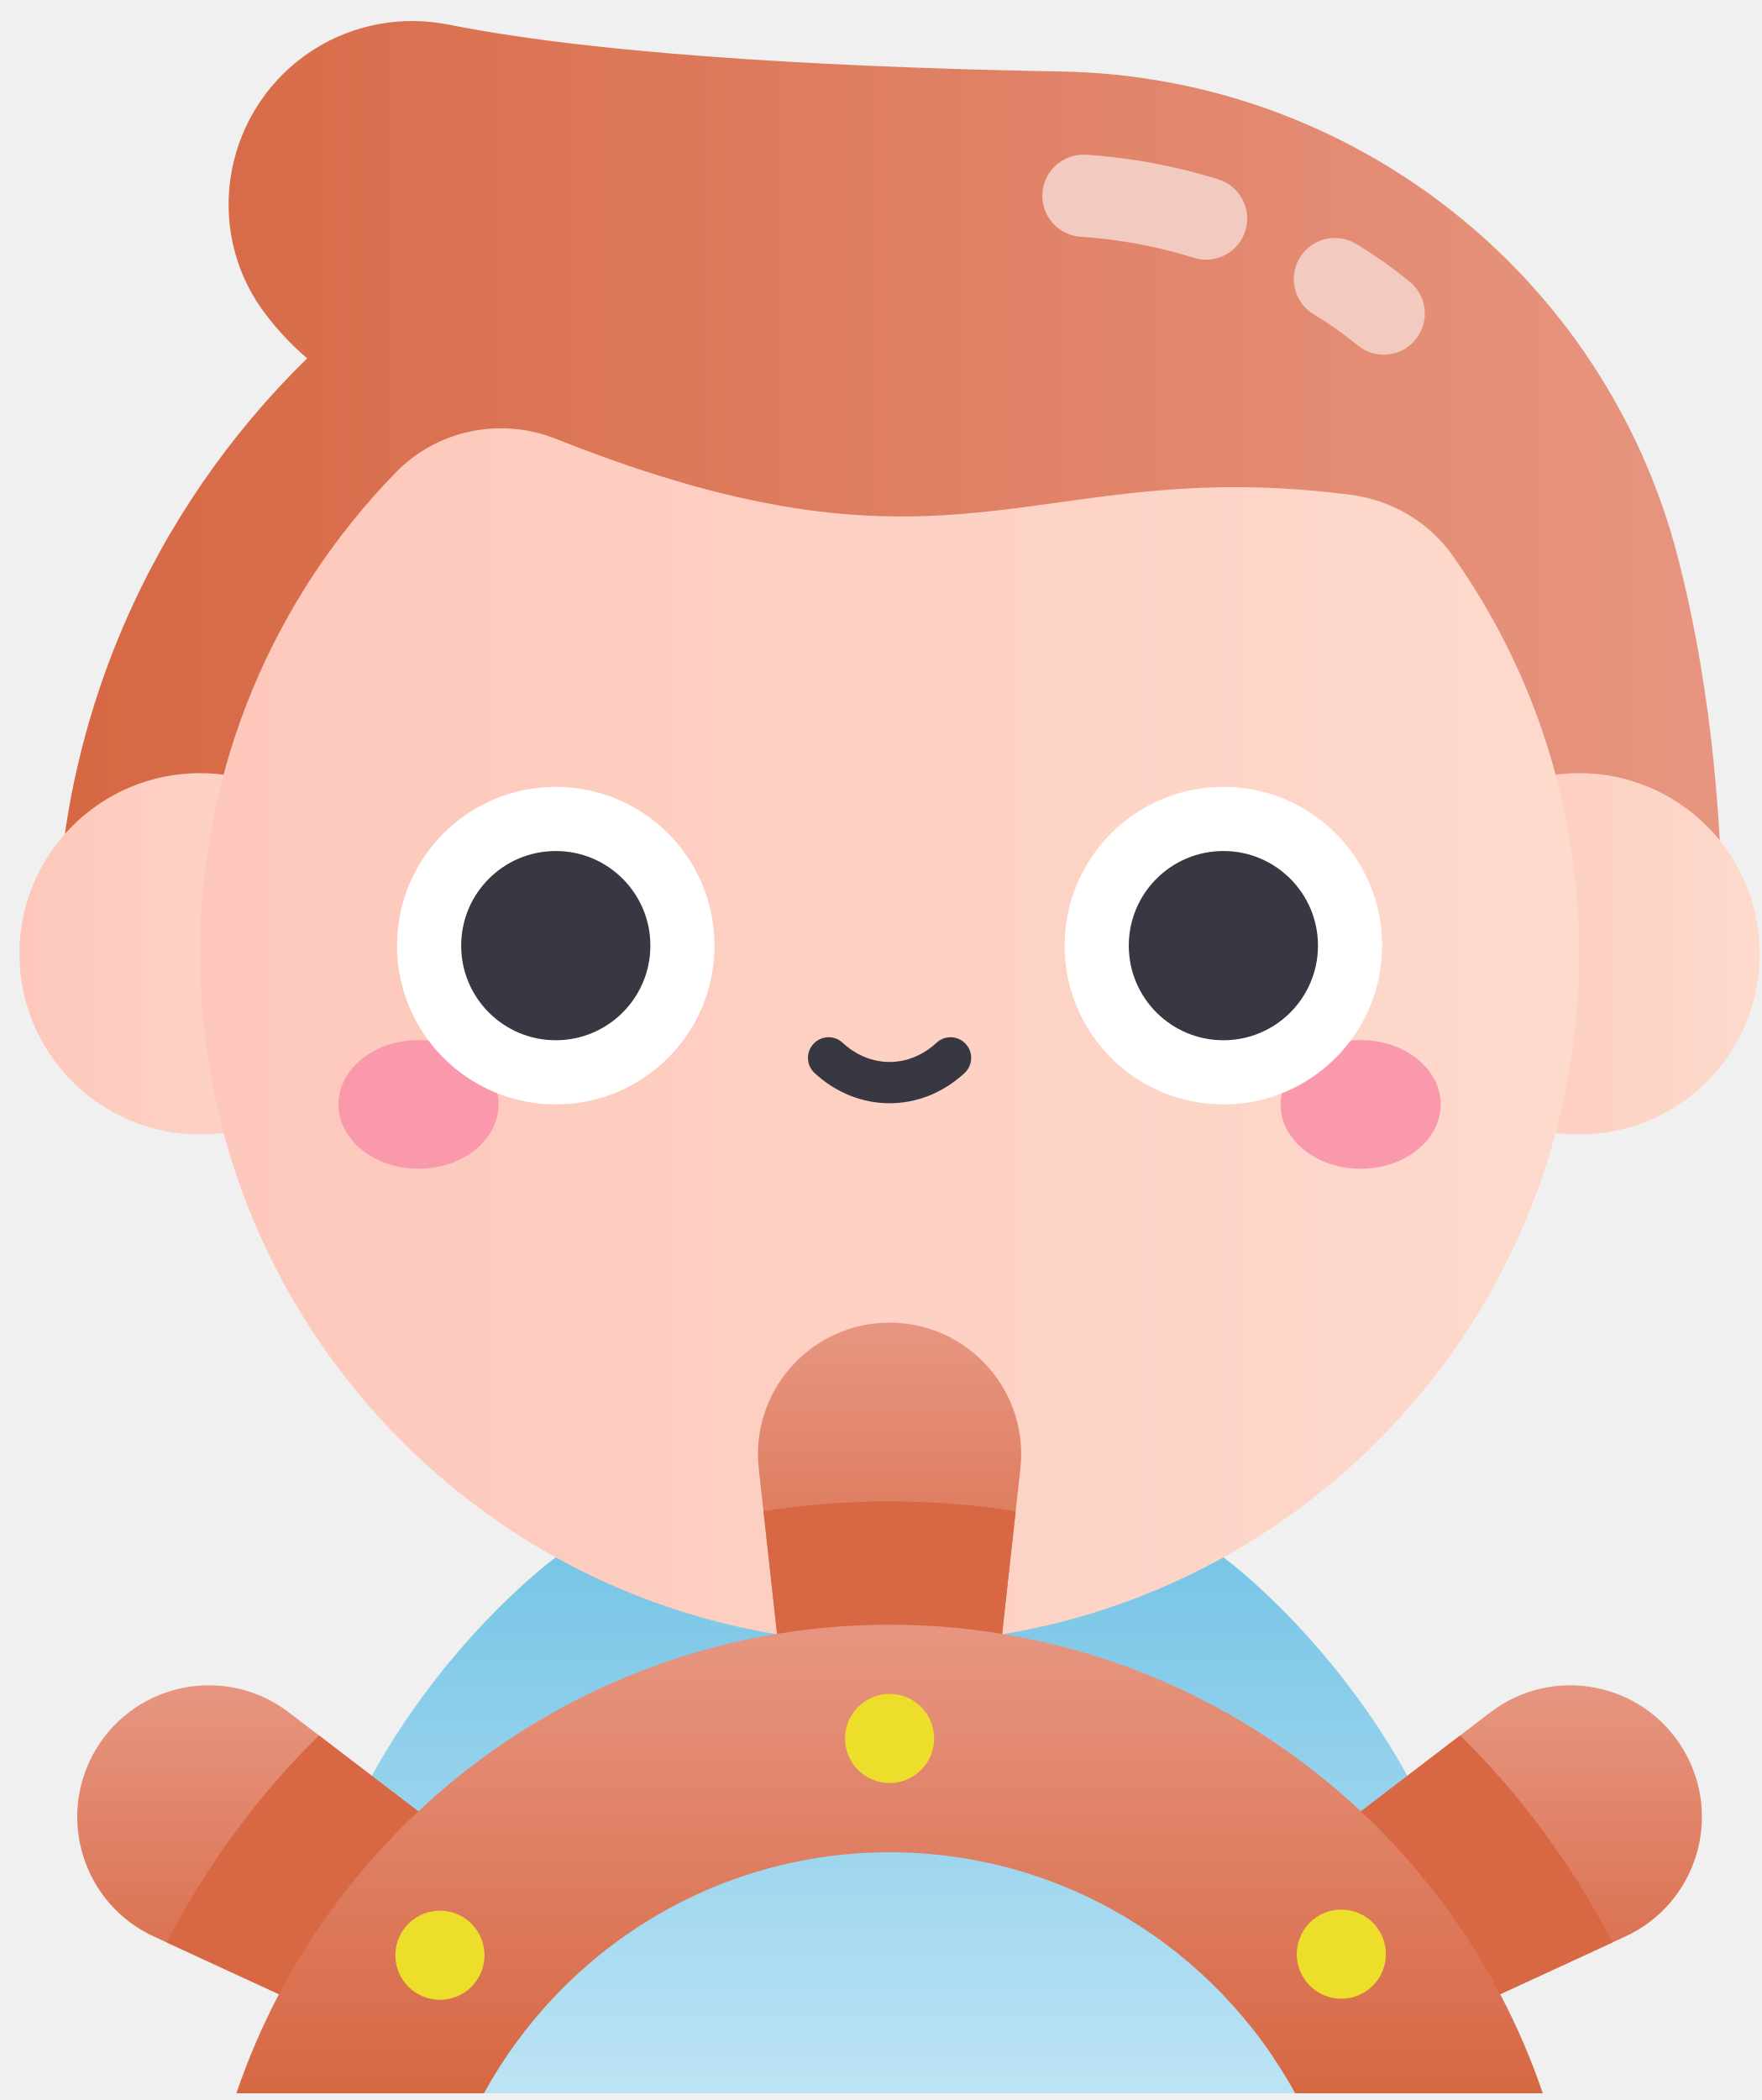
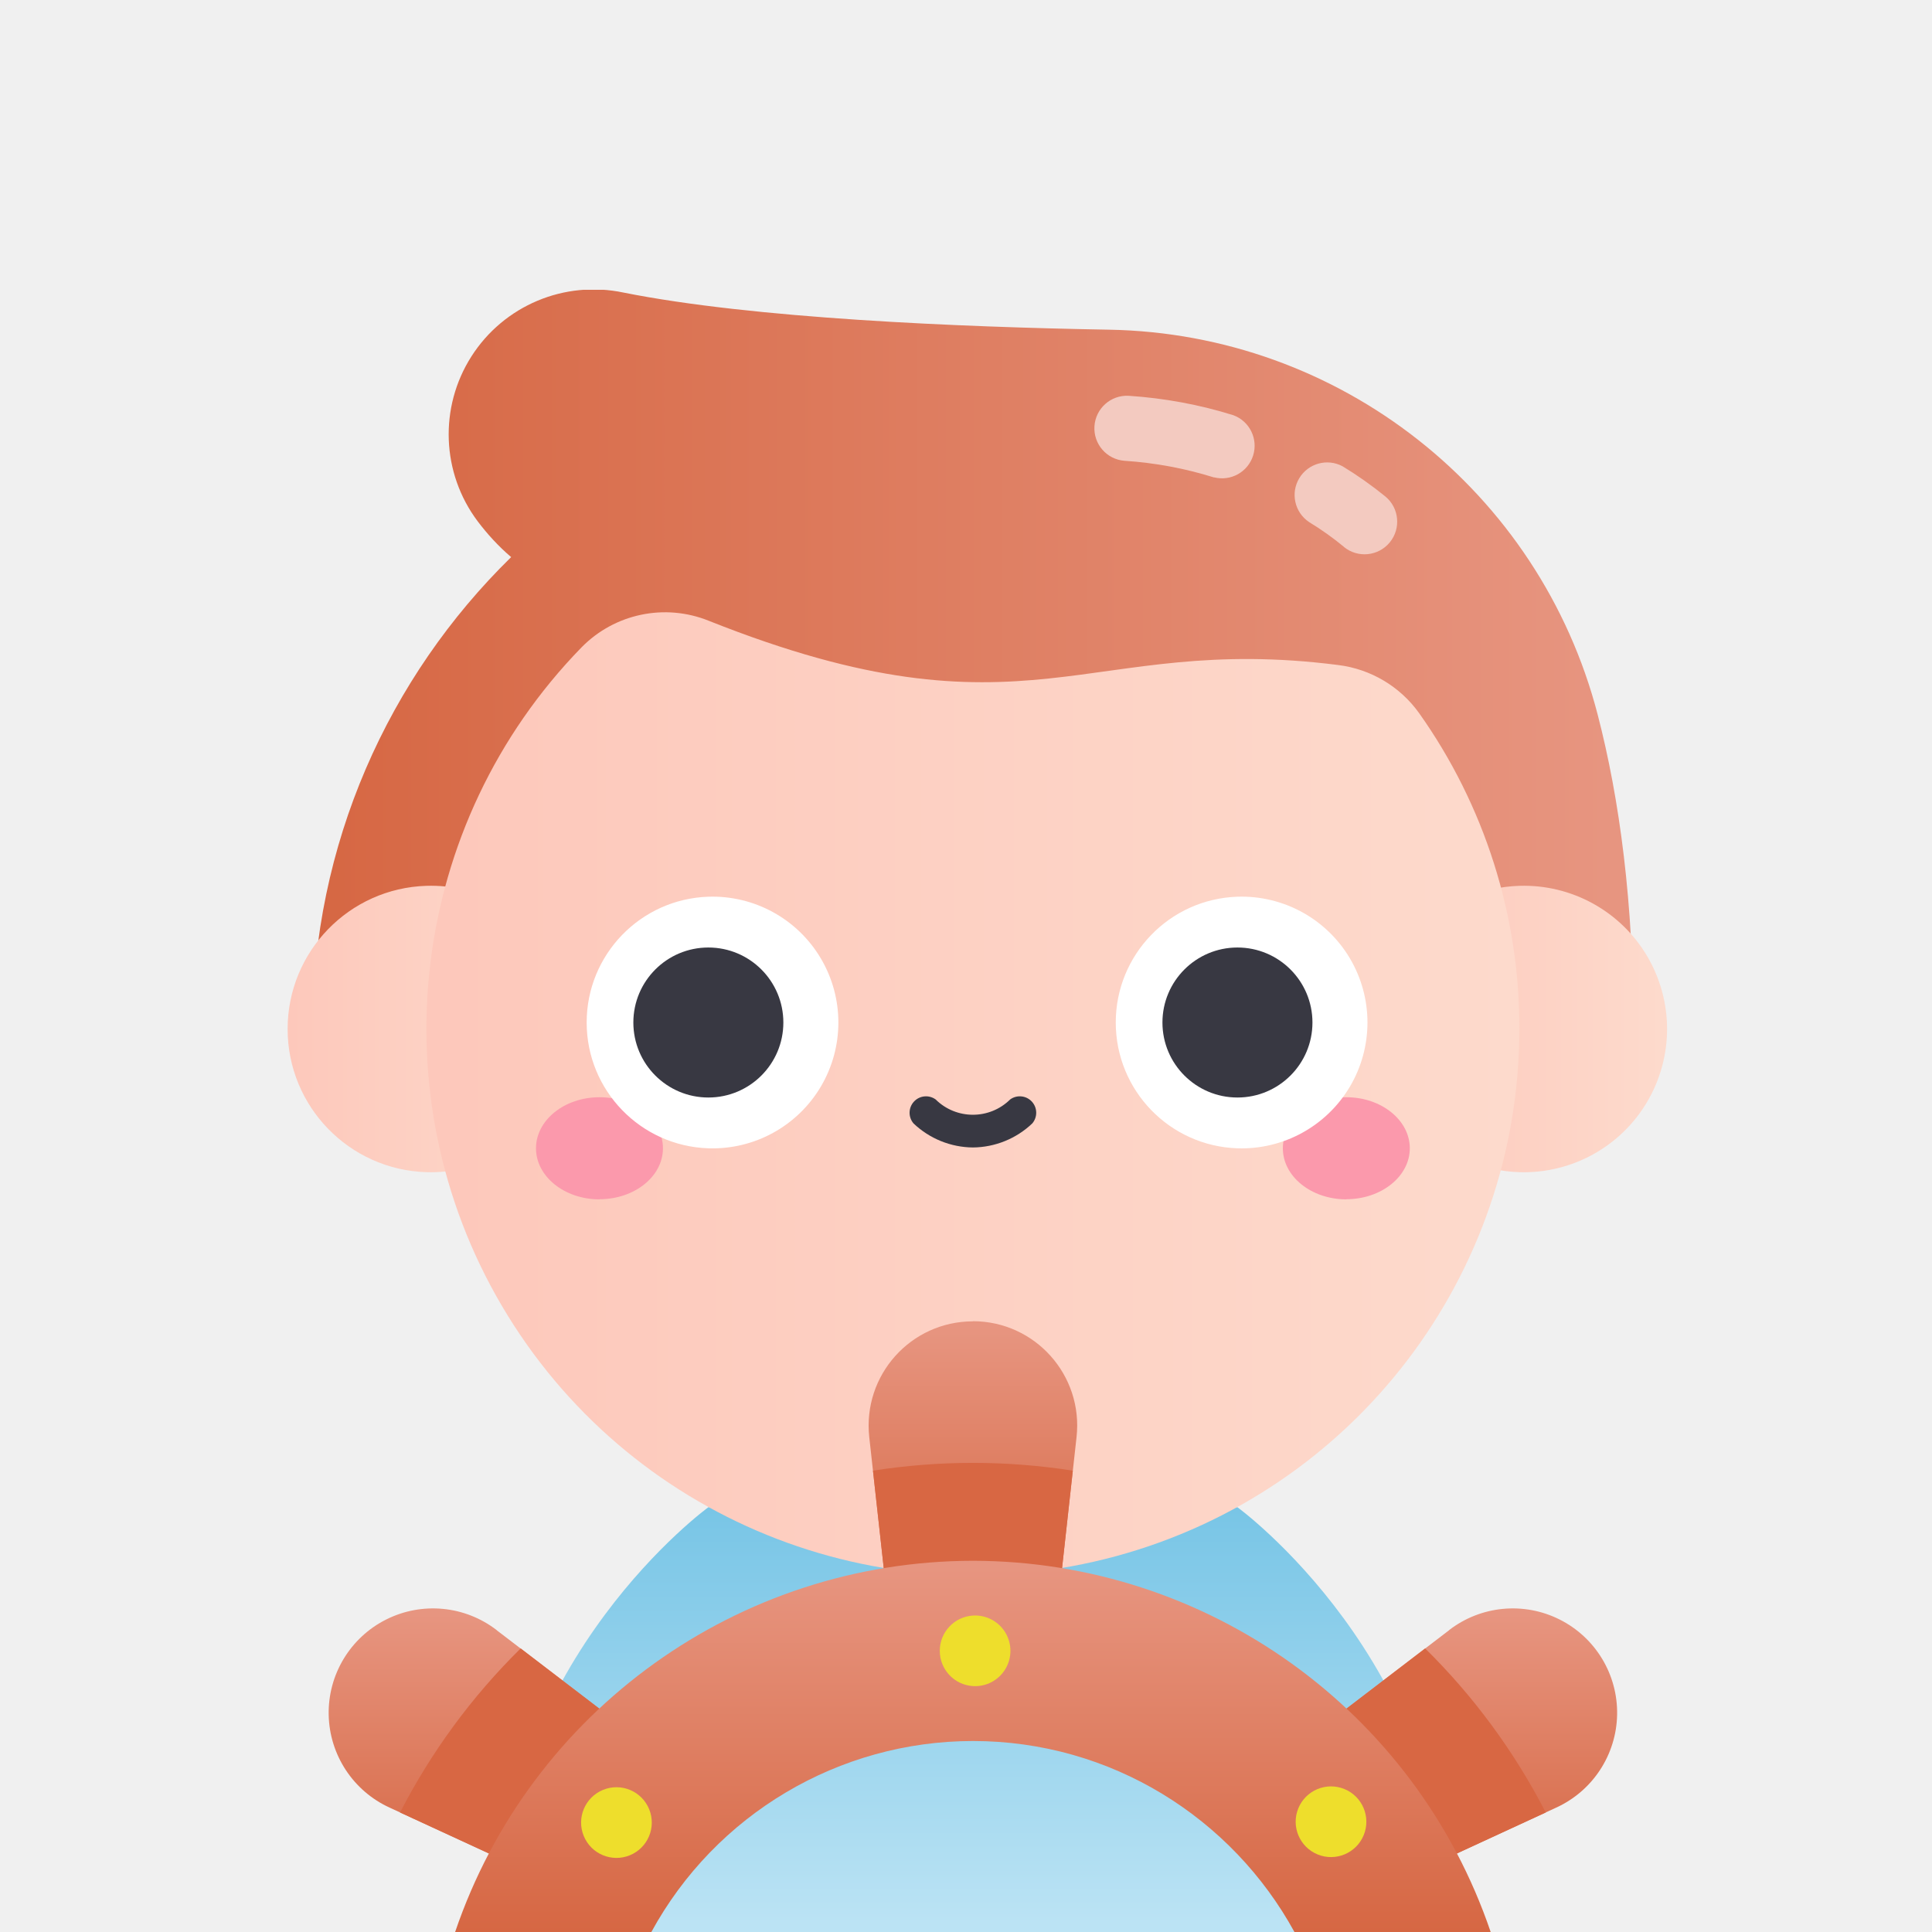
- <svg xmlns="http://www.w3.org/2000/svg" width="73" height="87" viewBox="0 0 73 87" fill="none">
-   <path d="M57.37 85.02L61.769 86.722C61.769 72.559 50.692 64.519 50.692 64.519H23.029C23.029 64.519 12.271 72.329 11.96 86.112L18.911 84.155L20.055 86.722H53.667L57.37 85.02Z" fill="url(#paint0_linear_30_256)" />
-   <path d="M2.331 39.515C2.331 29.859 6.316 21.118 12.726 14.845C12.039 14.259 11.459 13.623 10.968 12.968C8.313 9.422 9.303 4.354 13.064 2.014C14.714 0.987 16.692 0.641 18.597 1.022C25.38 2.379 36.199 2.825 43.969 2.962C56.035 3.175 66.498 11.397 69.522 23.079C70.672 27.522 71.391 32.931 71.391 39.515H2.331Z" fill="url(#paint1_linear_30_256)" />
-   <path d="M8.289 46.999C12.423 46.999 15.774 43.648 15.774 39.515C15.774 35.381 12.423 32.03 8.289 32.03C4.156 32.03 0.804 35.381 0.804 39.515C0.804 43.648 4.156 46.999 8.289 46.999Z" fill="url(#paint2_linear_30_256)" />
-   <path d="M65.432 46.999C69.566 46.999 72.917 43.648 72.917 39.515C72.917 35.381 69.566 32.03 65.432 32.03C61.298 32.03 57.947 35.381 57.947 39.515C57.947 43.648 61.298 46.999 65.432 46.999Z" fill="url(#paint3_linear_30_256)" />
-   <path d="M65.432 39.515C65.432 55.294 52.641 68.086 36.861 68.086C21.08 68.086 8.29 55.294 8.29 39.515C8.29 31.751 11.385 24.711 16.41 19.563C18.13 17.802 20.755 17.272 23.041 18.182C39.792 24.847 42.724 18.802 55.957 20.497C57.652 20.713 59.193 21.612 60.182 23.006C63.489 27.668 65.432 33.365 65.432 39.515Z" fill="url(#paint4_linear_30_256)" />
-   <path d="M49.469 10.681C47.951 10.206 46.374 9.913 44.782 9.809C43.844 9.748 43.133 8.938 43.194 8C43.255 7.062 44.064 6.352 45.003 6.412C46.865 6.533 48.709 6.876 50.485 7.431C51.383 7.712 51.883 8.667 51.602 9.564C51.322 10.459 50.368 10.962 49.469 10.681Z" fill="#F3CAC0" />
-   <path d="M56.259 14.309C55.673 13.829 55.059 13.396 54.434 13.02C53.628 12.535 53.368 11.489 53.853 10.683C54.337 9.877 55.384 9.617 56.189 10.102C56.954 10.562 57.703 11.091 58.415 11.674C59.143 12.269 59.251 13.342 58.655 14.069C58.058 14.8 56.985 14.903 56.259 14.309Z" fill="#F3CAC0" />
-   <path d="M17.342 48.42C19.174 48.42 20.659 47.226 20.659 45.754C20.659 44.282 19.174 43.088 17.342 43.088C15.51 43.088 14.025 44.282 14.025 45.754C14.025 47.226 15.51 48.42 17.342 48.42Z" fill="#FB99AC" />
-   <path d="M56.38 48.42C58.212 48.42 59.697 47.226 59.697 45.754C59.697 44.282 58.212 43.088 56.38 43.088C54.547 43.088 53.062 44.282 53.062 45.754C53.062 47.226 54.547 48.42 56.38 48.42Z" fill="#FB99AC" />
-   <path d="M23.029 45.754C26.662 45.754 29.607 42.809 29.607 39.176C29.607 35.543 26.662 32.598 23.029 32.598C19.396 32.598 16.451 35.543 16.451 39.176C16.451 42.809 19.396 45.754 23.029 45.754Z" fill="white" />
-   <path d="M50.692 45.754C54.325 45.754 57.27 42.809 57.27 39.176C57.27 35.543 54.325 32.598 50.692 32.598C47.059 32.598 44.114 35.543 44.114 39.176C44.114 42.809 47.059 45.754 50.692 45.754Z" fill="white" />
-   <path d="M23.029 43.096C25.194 43.096 26.949 41.341 26.949 39.176C26.949 37.011 25.194 35.256 23.029 35.256C20.864 35.256 19.109 37.011 19.109 39.176C19.109 41.341 20.864 43.096 23.029 43.096Z" fill="#383842" />
-   <path d="M50.692 43.096C52.857 43.096 54.612 41.341 54.612 39.176C54.612 37.011 52.857 35.256 50.692 35.256C48.527 35.256 46.772 37.011 46.772 39.176C46.772 41.341 48.527 43.096 50.692 43.096Z" fill="#383842" />
-   <path d="M36.861 45.706C35.757 45.706 34.653 45.288 33.752 44.454C33.406 44.133 33.386 43.592 33.707 43.245C34.028 42.899 34.569 42.878 34.915 43.2C36.06 44.261 37.66 44.261 38.806 43.2C39.152 42.879 39.693 42.899 40.014 43.245C40.335 43.592 40.315 44.132 39.968 44.454C39.068 45.288 37.964 45.706 36.861 45.706Z" fill="#383842" />
-   <path d="M36.861 54.795C33.612 54.795 31.084 57.618 31.441 60.847L32.474 70.177H41.248L42.28 60.847C42.638 57.618 40.11 54.795 36.861 54.795Z" fill="url(#paint5_linear_30_256)" />
-   <path d="M31.636 62.608L32.474 70.177H41.247L42.085 62.608C40.376 62.34 38.63 62.201 36.861 62.201C35.09 62.201 33.345 62.34 31.636 62.608Z" fill="#D86743" />
-   <path d="M11.965 70.94C9.384 68.968 5.661 69.676 3.984 72.458C2.307 75.241 3.421 78.864 6.371 80.224L14.895 84.155L19.424 76.64L11.965 70.94Z" fill="url(#paint6_linear_30_256)" />
-   <path d="M61.756 70.94C64.337 68.968 68.06 69.676 69.737 72.458C71.414 75.241 70.3 78.864 67.35 80.224L58.826 84.155L54.298 76.64L61.756 70.94Z" fill="url(#paint7_linear_30_256)" />
-   <path d="M6.913 80.474L14.895 84.155L19.424 76.64L13.217 71.896C10.704 74.373 8.566 77.259 6.913 80.474Z" fill="#D86743" />
-   <path d="M66.809 80.474C65.155 77.259 63.018 74.373 60.505 71.896L54.298 76.64L58.826 84.155L66.809 80.474Z" fill="#D86743" />
-   <path d="M20.054 86.722C23.307 80.777 29.621 76.737 36.861 76.737C44.101 76.737 50.415 80.777 53.667 86.722H63.926C60.101 75.445 49.413 67.309 36.861 67.309C24.308 67.309 13.62 75.445 9.795 86.722H20.054Z" fill="url(#paint8_linear_30_256)" />
-   <path d="M18.928 82.712C19.872 82.326 20.324 81.248 19.938 80.304C19.552 79.36 18.474 78.908 17.53 79.294C16.586 79.681 16.134 80.759 16.52 81.703C16.907 82.647 17.985 83.098 18.928 82.712Z" fill="#EEDE2C" />
-   <path d="M57.288 81.657C57.674 80.713 57.222 79.635 56.279 79.249C55.335 78.863 54.257 79.315 53.87 80.258C53.484 81.202 53.936 82.28 54.88 82.667C55.824 83.053 56.902 82.601 57.288 81.657Z" fill="#EEDE2C" />
-   <path d="M36.861 73.868C37.88 73.868 38.706 73.042 38.706 72.023C38.706 71.004 37.88 70.177 36.861 70.177C35.841 70.177 35.015 71.004 35.015 72.023C35.015 73.042 35.841 73.868 36.861 73.868Z" fill="#EEDE2C" />
+ <svg xmlns="http://www.w3.org/2000/svg" width="140" height="140" viewBox="0 0 140 140" fill="none">
+   <g clip-path="url(#a)">
+     <path d="m98.93 137.64 6.1 2.36c0-19.63-15.36-30.78-15.36-30.78H51.33s-14.91 10.83-15.35 29.94l9.64-2.72L47.2 140h46.6l5.13-2.36Z" fill="url(#b)" />
+     <path d="M22.64 74.56c0-13.38 5.52-25.5 14.4-34.19-.95-.81-1.75-1.7-2.43-2.6A10.5 10.5 0 0 1 45.18 21.2c9.4 1.88 24.4 2.5 35.17 2.69a37.26 37.26 0 0 1 35.42 27.88c1.6 6.16 2.6 13.66 2.6 22.78H22.63Z" fill="url(#c)" />
+     <path d="M30.9 84.94a10.38 10.38 0 1 0 0-20.75 10.38 10.38 0 0 0 0 20.75Z" fill="url(#d)" />
+     <path d="M110.1 84.94a10.38 10.38 0 1 0 0-20.75 10.38 10.38 0 0 0 0 20.75Z" fill="url(#e)" />
+     <path d="M110.1 74.57A39.6 39.6 0 1 1 42.15 46.9a8.47 8.47 0 0 1 9.2-1.92c23.21 9.24 27.28.86 45.62 3.21a8.49 8.49 0 0 1 5.86 3.48 39.41 39.41 0 0 1 7.27 22.89Z" fill="url(#f)" />
+     <path d="M87.98 34.6a27.84 27.84 0 0 0-6.5-1.21 2.36 2.36 0 0 1 .3-4.71c2.59.17 5.14.64 7.6 1.41a2.36 2.36 0 0 1-1.4 4.5Z" fill="#F3CAC0" />
+     <path d="M97.39 39.63a21.58 21.58 0 0 0-2.53-1.8 2.36 2.36 0 0 1 2.43-4.04 27.9 27.9 0 0 1 3.09 2.18 2.36 2.36 0 0 1-3 3.66Z" fill="#F3CAC0" />
+     <path d="M43.44 86.9c2.54 0 4.6-1.65 4.6-3.69s-2.06-3.7-4.6-3.7c-2.54 0-4.6 1.66-4.6 3.7s2.06 3.7 4.6 3.7Z" fill="#FB99AC" />
+     <path d="M97.56 86.9c2.53 0 4.6-1.65 4.6-3.69s-2.06-3.7-4.6-3.7c-2.54 0-4.6 1.66-4.6 3.7s2.06 3.7 4.6 3.7Z" fill="#FB99AC" />
+     <path d="M51.33 83.21a9.12 9.12 0 1 0 0-18.23 9.12 9.12 0 0 0 0 18.23Z" fill="#fff" />
+     <path d="M89.67 83.21a9.12 9.12 0 1 0 0-18.23 9.12 9.12 0 0 0 0 18.23Z" fill="#fff" />
+     <path d="M51.33 79.53a5.43 5.43 0 1 0 0-10.87 5.43 5.43 0 0 0 0 10.87Z" fill="#383842" />
+     <path d="M89.67 79.53a5.43 5.43 0 1 0 0-10.87 5.43 5.43 0 0 0 0 10.87Z" fill="#383842" />
+     <path d="M70.5 83.15a6.32 6.32 0 0 1-4.3-1.74 1.19 1.19 0 0 1 1.6-1.74 3.84 3.84 0 0 0 5.4 0 1.19 1.19 0 0 1 1.6 1.74 6.32 6.32 0 0 1-4.3 1.74Z" fill="#383842" />
+     <path d="M70.5 95.75c-4.5 0-8 3.9-7.51 8.39l1.43 12.93h12.16l1.43-12.93c.5-4.48-3-8.4-7.51-8.4Z" fill="url(#g)" />
+     <path d="m63.26 106.58 1.16 10.49h12.16l1.16-10.5a46.8 46.8 0 0 0-14.48 0Z" fill="#D86743" />
+     <path d="M36 118.13a7.56 7.56 0 1 0-7.76 12.86l11.81 5.45 6.28-10.41-10.34-7.9Z" fill="url(#h)" />
+     <path d="M105 118.13a7.56 7.56 0 1 1 7.76 12.86l-11.81 5.45-6.28-10.41 10.34-7.9Z" fill="url(#i)" />
+     <path d="m28.99 131.34 11.06 5.1 6.28-10.41-8.6-6.58a46.64 46.64 0 0 0-8.74 11.89Z" fill="#D86743" />
+     <path d="M112.01 131.34a46.64 46.64 0 0 0-8.74-11.89l-8.6 6.58 6.28 10.41 11.06-5.1Z" fill="#D86743" />
+     <path d="M47.2 140a26.56 26.56 0 0 1 23.3-13.84c10.04 0 18.79 5.6 23.3 13.84h14.22a39.67 39.67 0 0 0-37.52-26.9A39.67 39.67 0 0 0 32.98 140H47.2Z" fill="url(#j)" />
+     <path d="M45.64 134.44a2.56 2.56 0 1 0-1.94-4.74 2.56 2.56 0 0 0 1.94 4.74Z" fill="#EEDE2C" />
+     <path d="M98.82 132.98a2.56 2.56 0 1 0-4.74-1.94 2.56 2.56 0 0 0 4.74 1.94Z" fill="#EEDE2C" />
+     <path d="M70.5 122.18a2.56 2.56 0 1 0 0-5.11 2.56 2.56 0 0 0 0 5.11Z" fill="#EEDE2C" />
+   </g>
  <defs>
-     <linearGradient id="paint0_linear_30_256" x1="36.865" y1="64.519" x2="36.865" y2="86.722" gradientUnits="userSpaceOnUse">
+     <linearGradient id="b" x1="70.51" y1="109.22" x2="70.51" y2="140" gradientUnits="userSpaceOnUse">
      <stop stop-color="#78C5E6" />
-       <stop offset="0.979" stop-color="#BBE3F4" />
+       <stop offset=".98" stop-color="#BBE3F4" />
    </linearGradient>
-     <linearGradient id="paint1_linear_30_256" x1="2.331" y1="20.193" x2="71.391" y2="20.193" gradientUnits="userSpaceOnUse">
+     <linearGradient id="c" x1="22.64" y1="47.78" x2="118.36" y2="47.78" gradientUnits="userSpaceOnUse">
      <stop stop-color="#D66743" />
-       <stop offset="0.979" stop-color="#E79580" />
+       <stop offset=".98" stop-color="#E79580" />
    </linearGradient>
-     <linearGradient id="paint2_linear_30_256" x1="0.804" y1="39.515" x2="15.774" y2="39.515" gradientUnits="userSpaceOnUse">
-       <stop offset="0.021" stop-color="#FDC8BB" />
+     <linearGradient id="d" x1="20.52" y1="74.56" x2="41.27" y2="74.56" gradientUnits="userSpaceOnUse">
+       <stop offset=".02" stop-color="#FDC8BB" />
      <stop offset="1" stop-color="#FDDACC" />
    </linearGradient>
-     <linearGradient id="paint3_linear_30_256" x1="57.947" y1="39.515" x2="72.917" y2="39.515" gradientUnits="userSpaceOnUse">
-       <stop offset="0.021" stop-color="#FDC8BB" />
+     <linearGradient id="e" x1="99.73" y1="74.56" x2="120.48" y2="74.56" gradientUnits="userSpaceOnUse">
+       <stop offset=".02" stop-color="#FDC8BB" />
      <stop offset="1" stop-color="#FDDACC" />
    </linearGradient>
-     <linearGradient id="paint4_linear_30_256" x1="8.29" y1="42.915" x2="65.432" y2="42.915" gradientUnits="userSpaceOnUse">
-       <stop offset="0.021" stop-color="#FDC8BB" />
+     <linearGradient id="f" x1="30.9" y1="79.28" x2="110.1" y2="79.28" gradientUnits="userSpaceOnUse">
+       <stop offset=".02" stop-color="#FDC8BB" />
      <stop offset="1" stop-color="#FDDACC" />
    </linearGradient>
-     <linearGradient id="paint5_linear_30_256" x1="36.861" y1="70.177" x2="36.861" y2="54.795" gradientUnits="userSpaceOnUse">
+     <linearGradient id="g" x1="70.5" y1="117.07" x2="70.5" y2="95.75" gradientUnits="userSpaceOnUse">
      <stop stop-color="#D66743" />
-       <stop offset="0.979" stop-color="#E79580" />
+       <stop offset=".98" stop-color="#E79580" />
    </linearGradient>
-     <linearGradient id="paint6_linear_30_256" x1="11.312" y1="84.155" x2="11.312" y2="69.819" gradientUnits="userSpaceOnUse">
+     <linearGradient id="h" x1="35.09" y1="136.44" x2="35.09" y2="116.57" gradientUnits="userSpaceOnUse">
      <stop stop-color="#D66743" />
-       <stop offset="0.979" stop-color="#E79580" />
+       <stop offset=".98" stop-color="#E79580" />
    </linearGradient>
-     <linearGradient id="paint7_linear_30_256" x1="62.409" y1="84.155" x2="62.409" y2="69.819" gradientUnits="userSpaceOnUse">
+     <linearGradient id="i" x1="105.91" y1="136.44" x2="105.91" y2="116.57" gradientUnits="userSpaceOnUse">
      <stop stop-color="#D66743" />
-       <stop offset="0.979" stop-color="#E79580" />
+       <stop offset=".98" stop-color="#E79580" />
    </linearGradient>
-     <linearGradient id="paint8_linear_30_256" x1="36.861" y1="86.722" x2="36.861" y2="67.309" gradientUnits="userSpaceOnUse">
+     <linearGradient id="j" x1="70.5" y1="140" x2="70.5" y2="113.09" gradientUnits="userSpaceOnUse">
      <stop stop-color="#D66743" />
-       <stop offset="0.979" stop-color="#E79580" />
+       <stop offset=".98" stop-color="#E79580" />
    </linearGradient>
+     <clipPath id="a">
+       <path fill="#fff" transform="translate(11 21)" d="M0 0h119v119H0z" />
+     </clipPath>
  </defs>
</svg>
